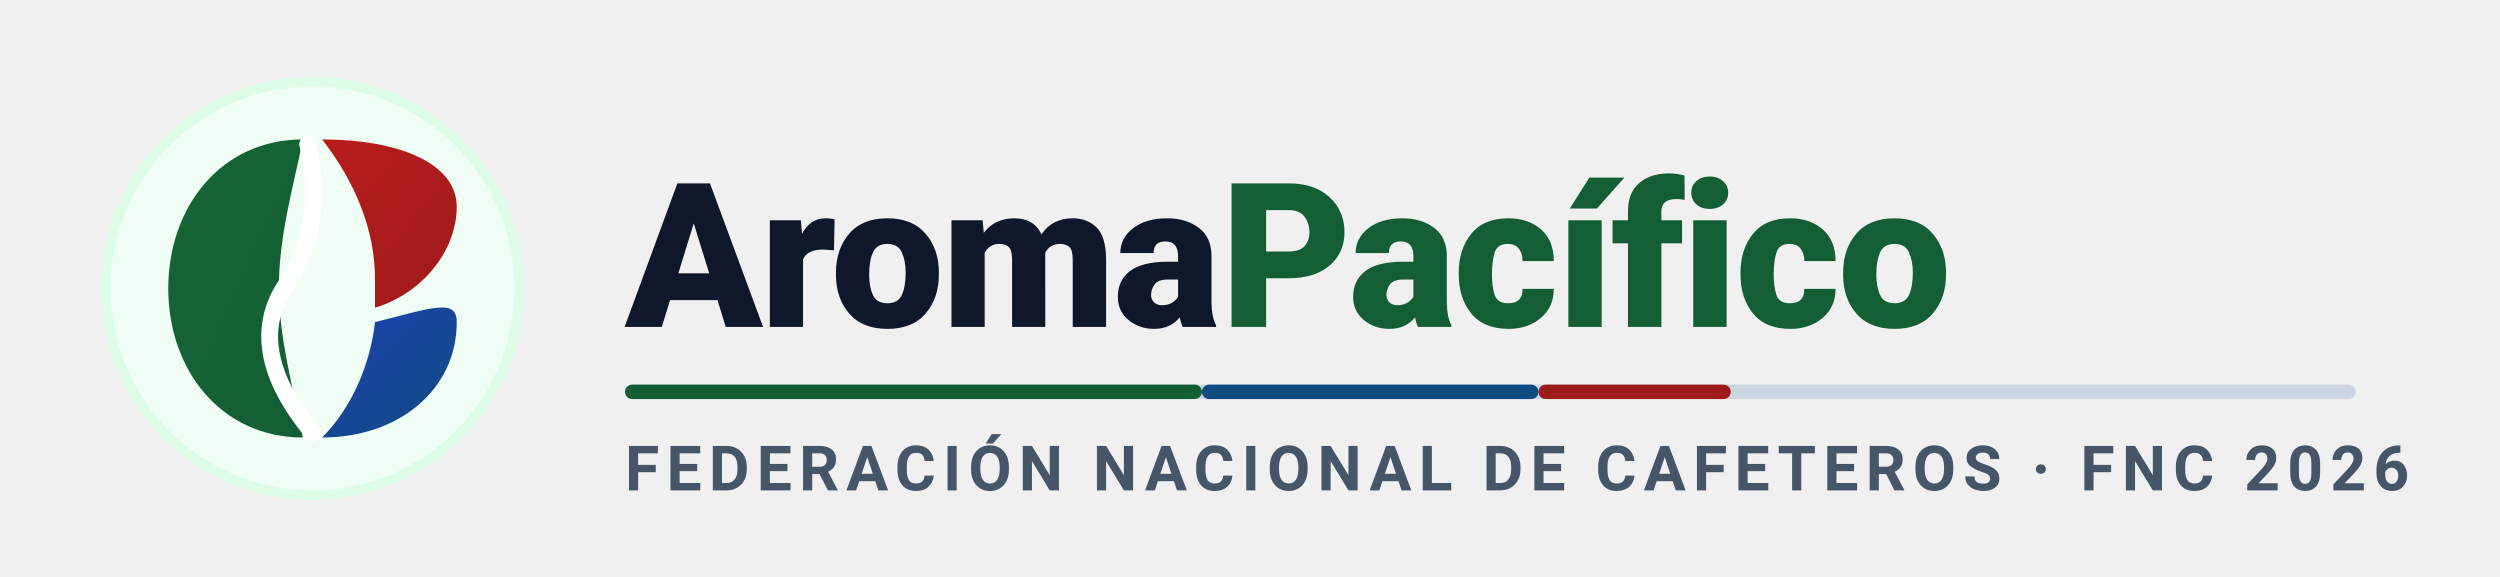
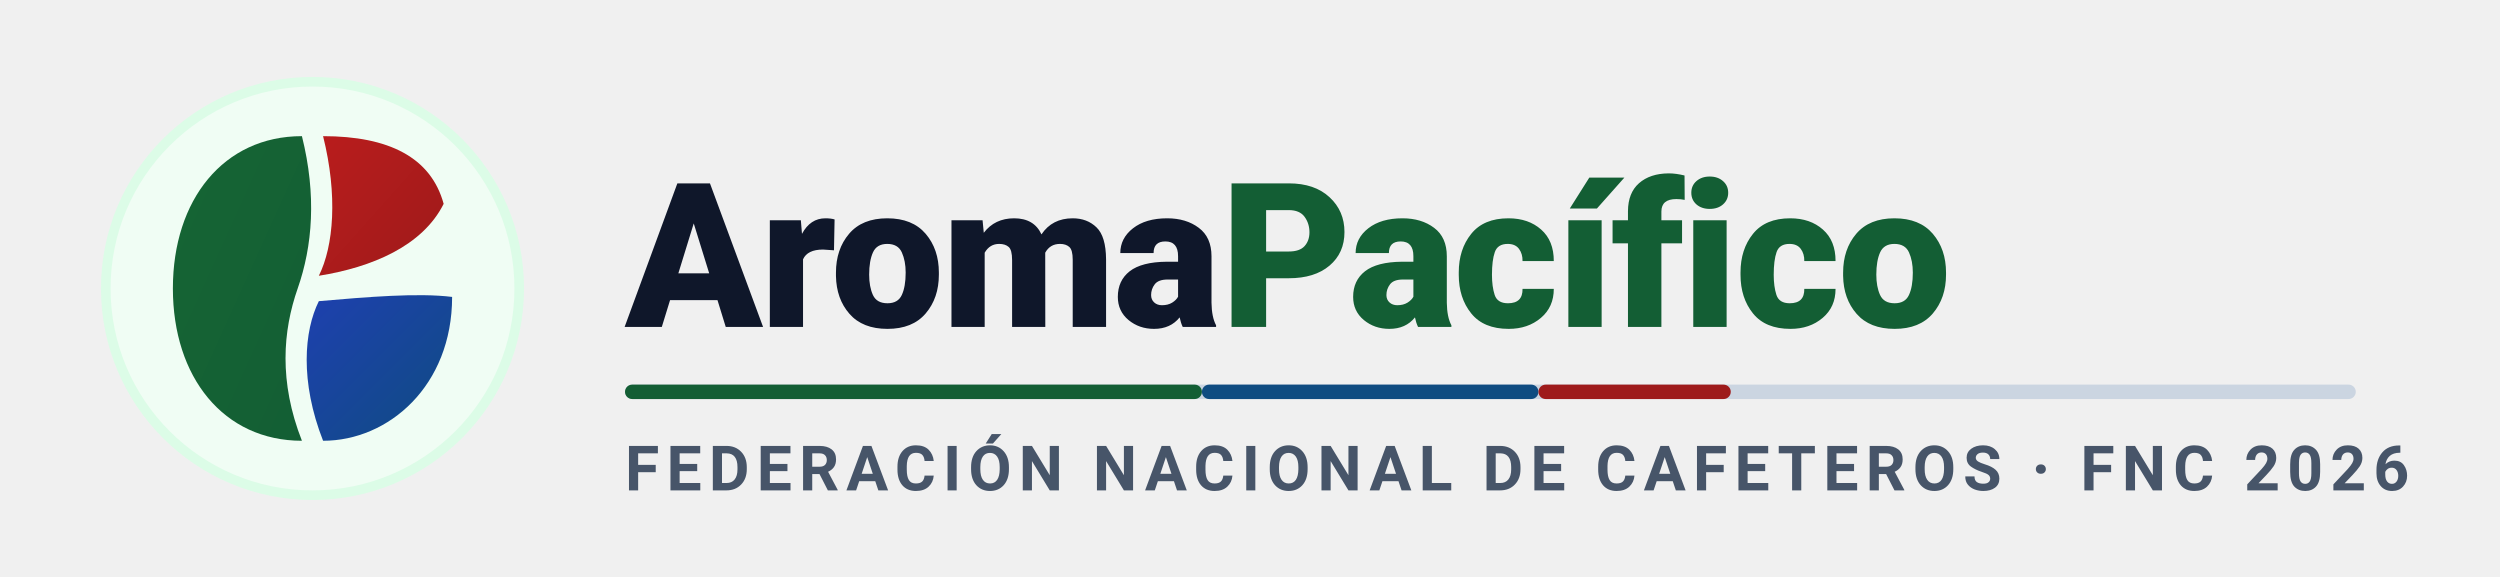
<svg xmlns="http://www.w3.org/2000/svg" viewBox="0 0 520 120" width="100%" height="100%">
  <defs>
-     <linearGradient id="grad-verde" x1="0%" y1="0%" x2="100%" y2="100%">
+     <linearGradient id="grad-verde-lp" x1="0%" y1="0%" x2="100%" y2="100%">
      <stop offset="0%" stop-color="#166534" />
      <stop offset="100%" stop-color="#135E34" />
    </linearGradient>
-     <linearGradient id="grad-azul" x1="0%" y1="0%" x2="100%" y2="100%">
+     <linearGradient id="grad-azul-lp" x1="0%" y1="0%" x2="100%" y2="100%">
      <stop offset="0%" stop-color="#1E40AF" />
      <stop offset="100%" stop-color="#0F4C81" />
    </linearGradient>
-     <linearGradient id="grad-cereza" x1="0%" y1="0%" x2="100%" y2="100%">
+     <linearGradient id="grad-cereza-lp" x1="0%" y1="0%" x2="100%" y2="100%">
      <stop offset="0%" stop-color="#B91C1C" />
      <stop offset="100%" stop-color="#9E1B1B" />
    </linearGradient>
  </defs>
  <g id="isotipo" transform="translate(20, 15)">
    <circle cx="45" cy="45" r="43" fill="#F0FDF4" stroke="#DCFCE7" stroke-width="2" />
-     <path d="M 43,14 C 26,14 15,28 15,45 C 15,62 26,76 43,76 C 41,66 38,55 38,45 C 38,34 41,24 43,14 Z" fill="url(#grad-verde)" />
-     <path d="M 47,14 C 54,23 58,33 58,43 C 58,45 58,47 58,49 C 68,46 75,37 75,28 C 75,19 63,14 47,14 Z" fill="url(#grad-cereza)" />
-     <path d="M 58,52 C 57,61 53,70 47,76 C 63,76 75,66 75,52 C 75,47 70,49 58,52 Z" fill="url(#grad-azul)" />
-     <path d="M 44,15 Q 48,32 39,45 Q 31,58 45,75" fill="none" stroke="#FFFFFF" stroke-width="3.5" stroke-linecap="round" />
+     <g transform="translate(45, 45) scale(0.88) translate(-50, -50)">
+       <path d="M 47.5,14 C 29,14 17,29 17,50 C 17,71 29,86 47.5,86 C 42,72 43,60 46.5,50 C 50,40 51,28 47.5,14 Z" fill="url(#grad-verde-lp)" />
+       <path d="M 52.5,14 C 56,28 55,40 51.5,47 C 64,45 76,40 81,30 C 78,19 68,14 52.5,14 Z" fill="url(#grad-cereza-lp)" />
+       <path d="M 51.5,53 C 48,60 47,72 52.5,86 C 68,86 83,73 83,52 C 75,51 63,52 51.5,53 Z" fill="url(#grad-azul-lp)" />
+     </g>
  </g>
  <g id="logotipo" transform="translate(130, 24)">
    <text x="0" y="44" font-family="system-ui, -apple-system, 'Segoe UI', Roboto, Helvetica, Arial, sans-serif" font-size="42" font-weight="800" fill="#0F172A" letter-spacing="-0.5">Aroma<tspan fill="#135E34">Pacífico</tspan>
    </text>
    <rect x="0" y="56" width="360" height="3" rx="1.5" fill="#CBD5E1" />
    <rect x="0" y="56" width="120" height="3" rx="1.5" fill="#135E34" />
    <rect x="120" y="56" width="70" height="3" rx="1.5" fill="#0F4C81" />
    <rect x="190" y="56" width="40" height="3" rx="1.5" fill="#9E1B1B" />
    <text x="0" y="78" font-family="system-ui, -apple-system, 'Segoe UI', Roboto, Helvetica, Arial, sans-serif" font-size="13" font-weight="600" fill="#475569" letter-spacing="1.5">FEDERACIÓN NACIONAL DE CAFETEROS · FNC 2026</text>
  </g>
</svg>
